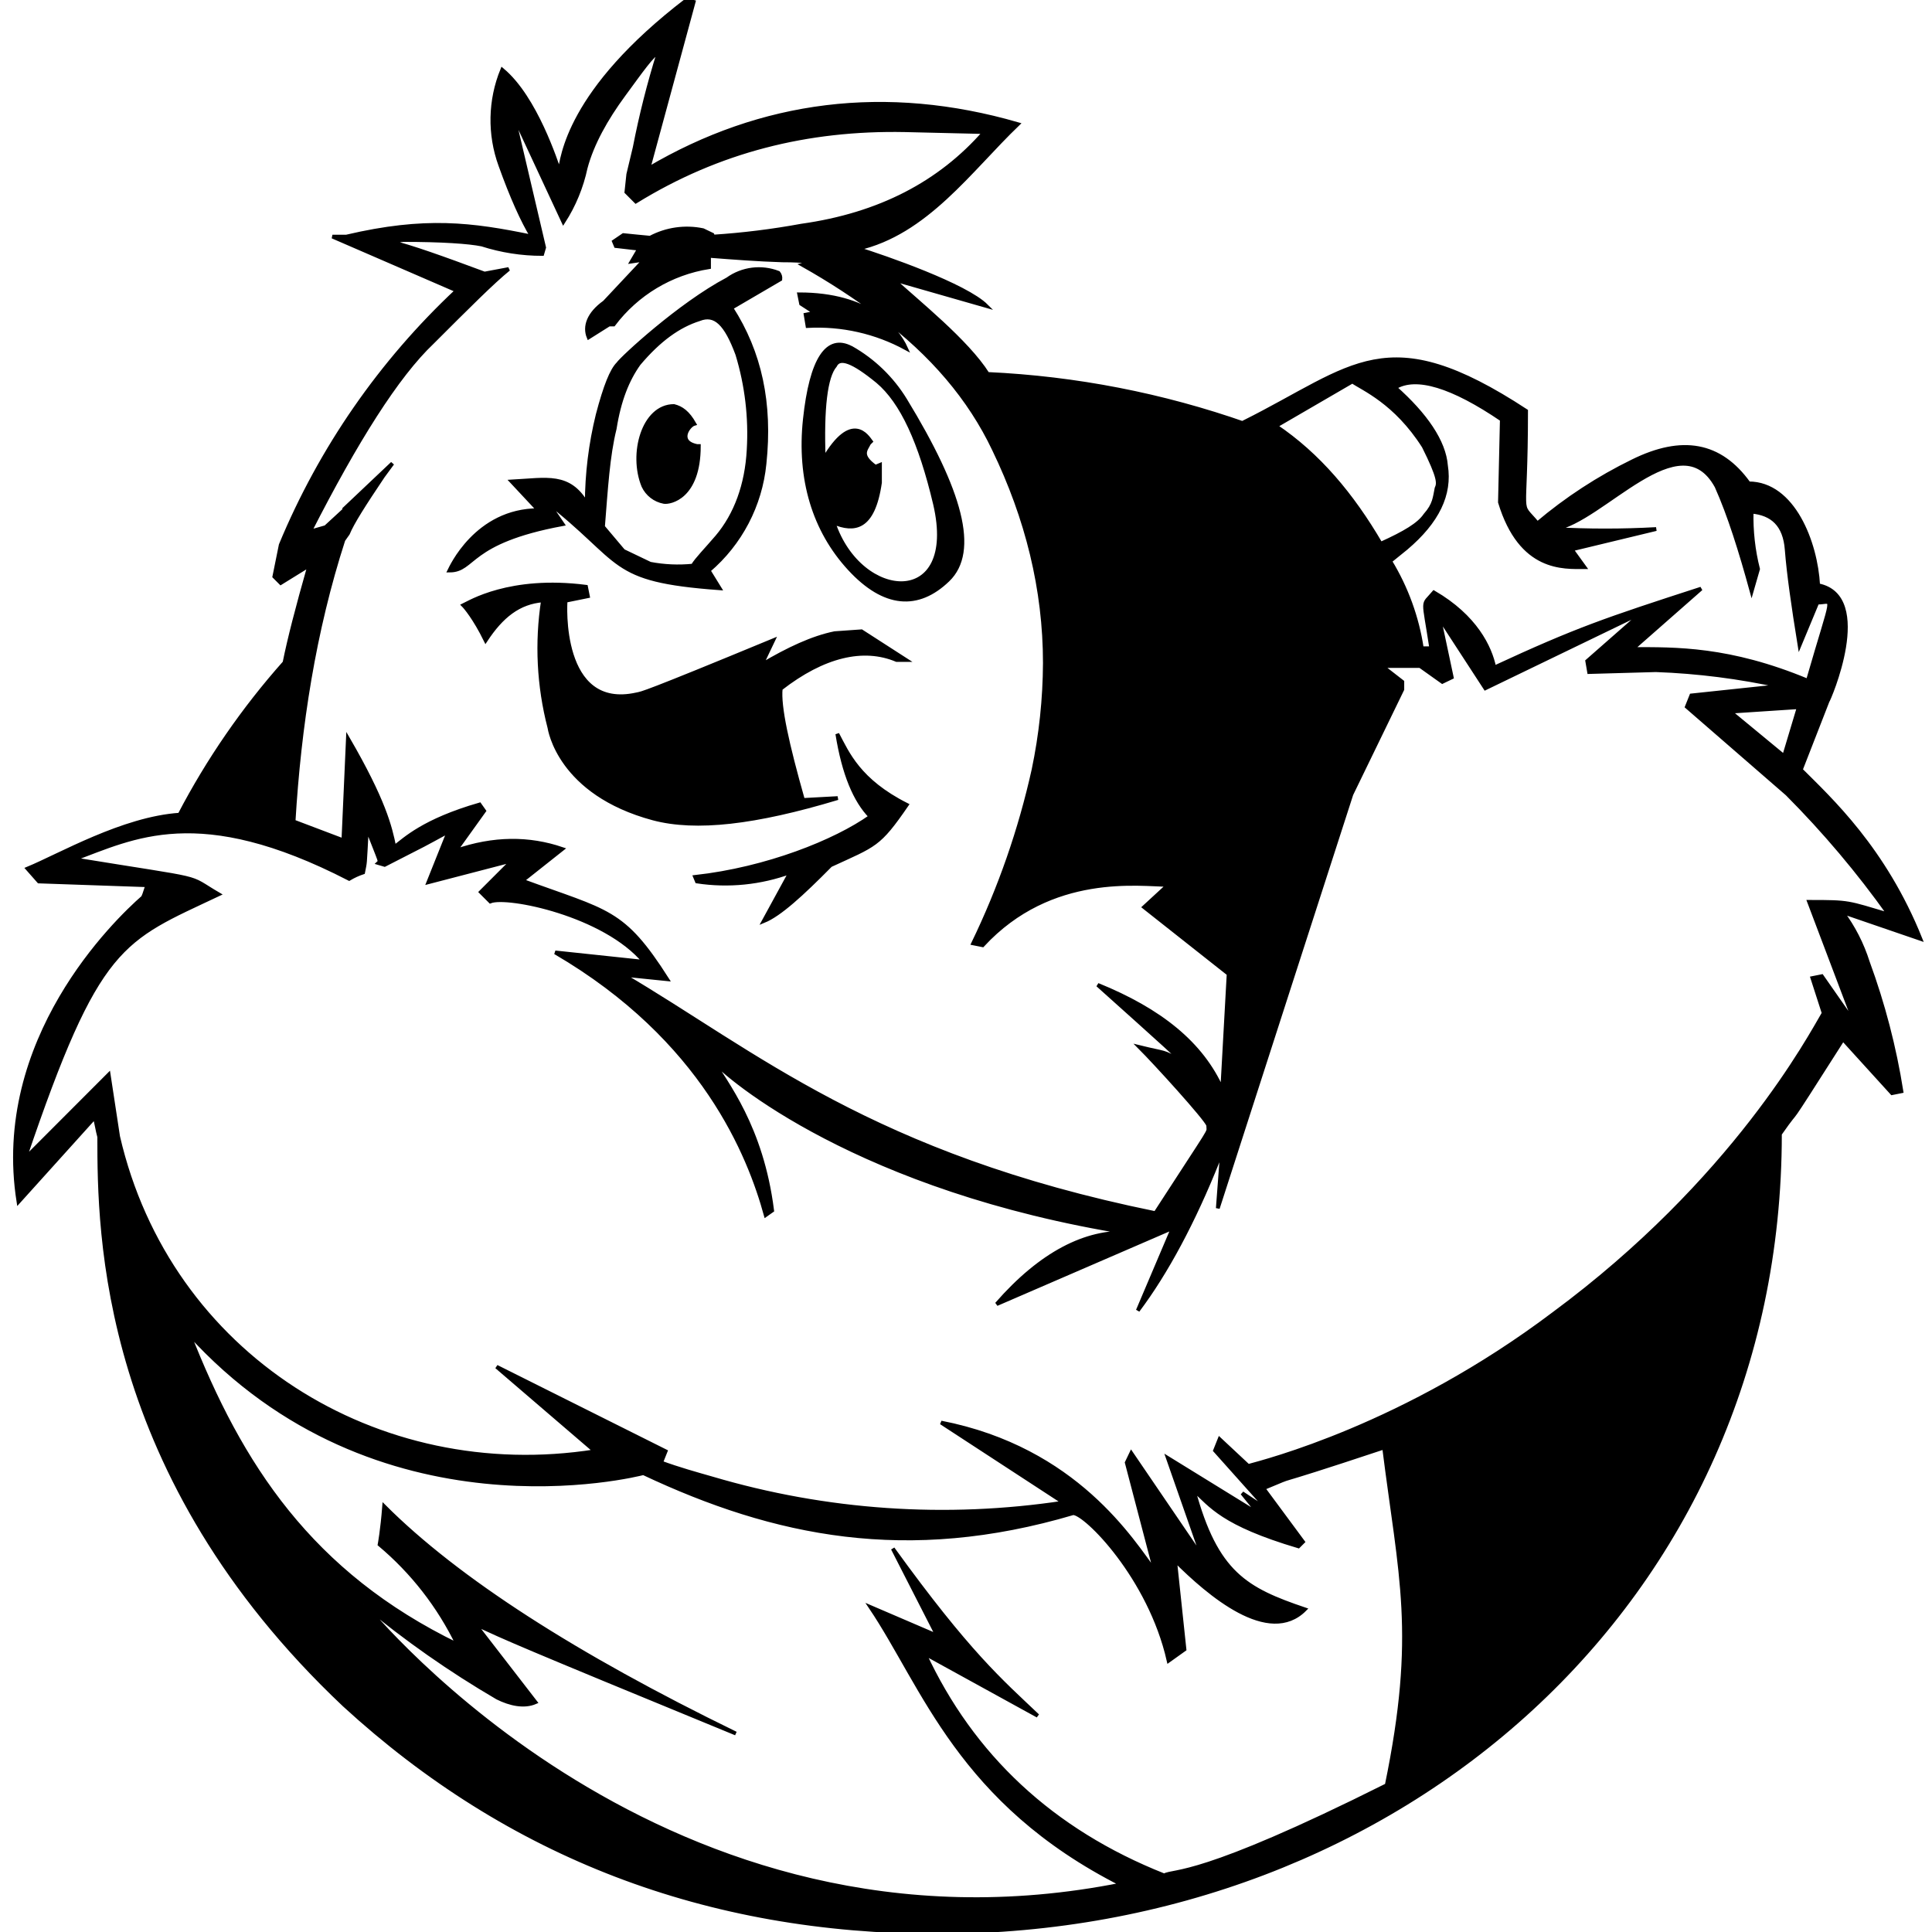
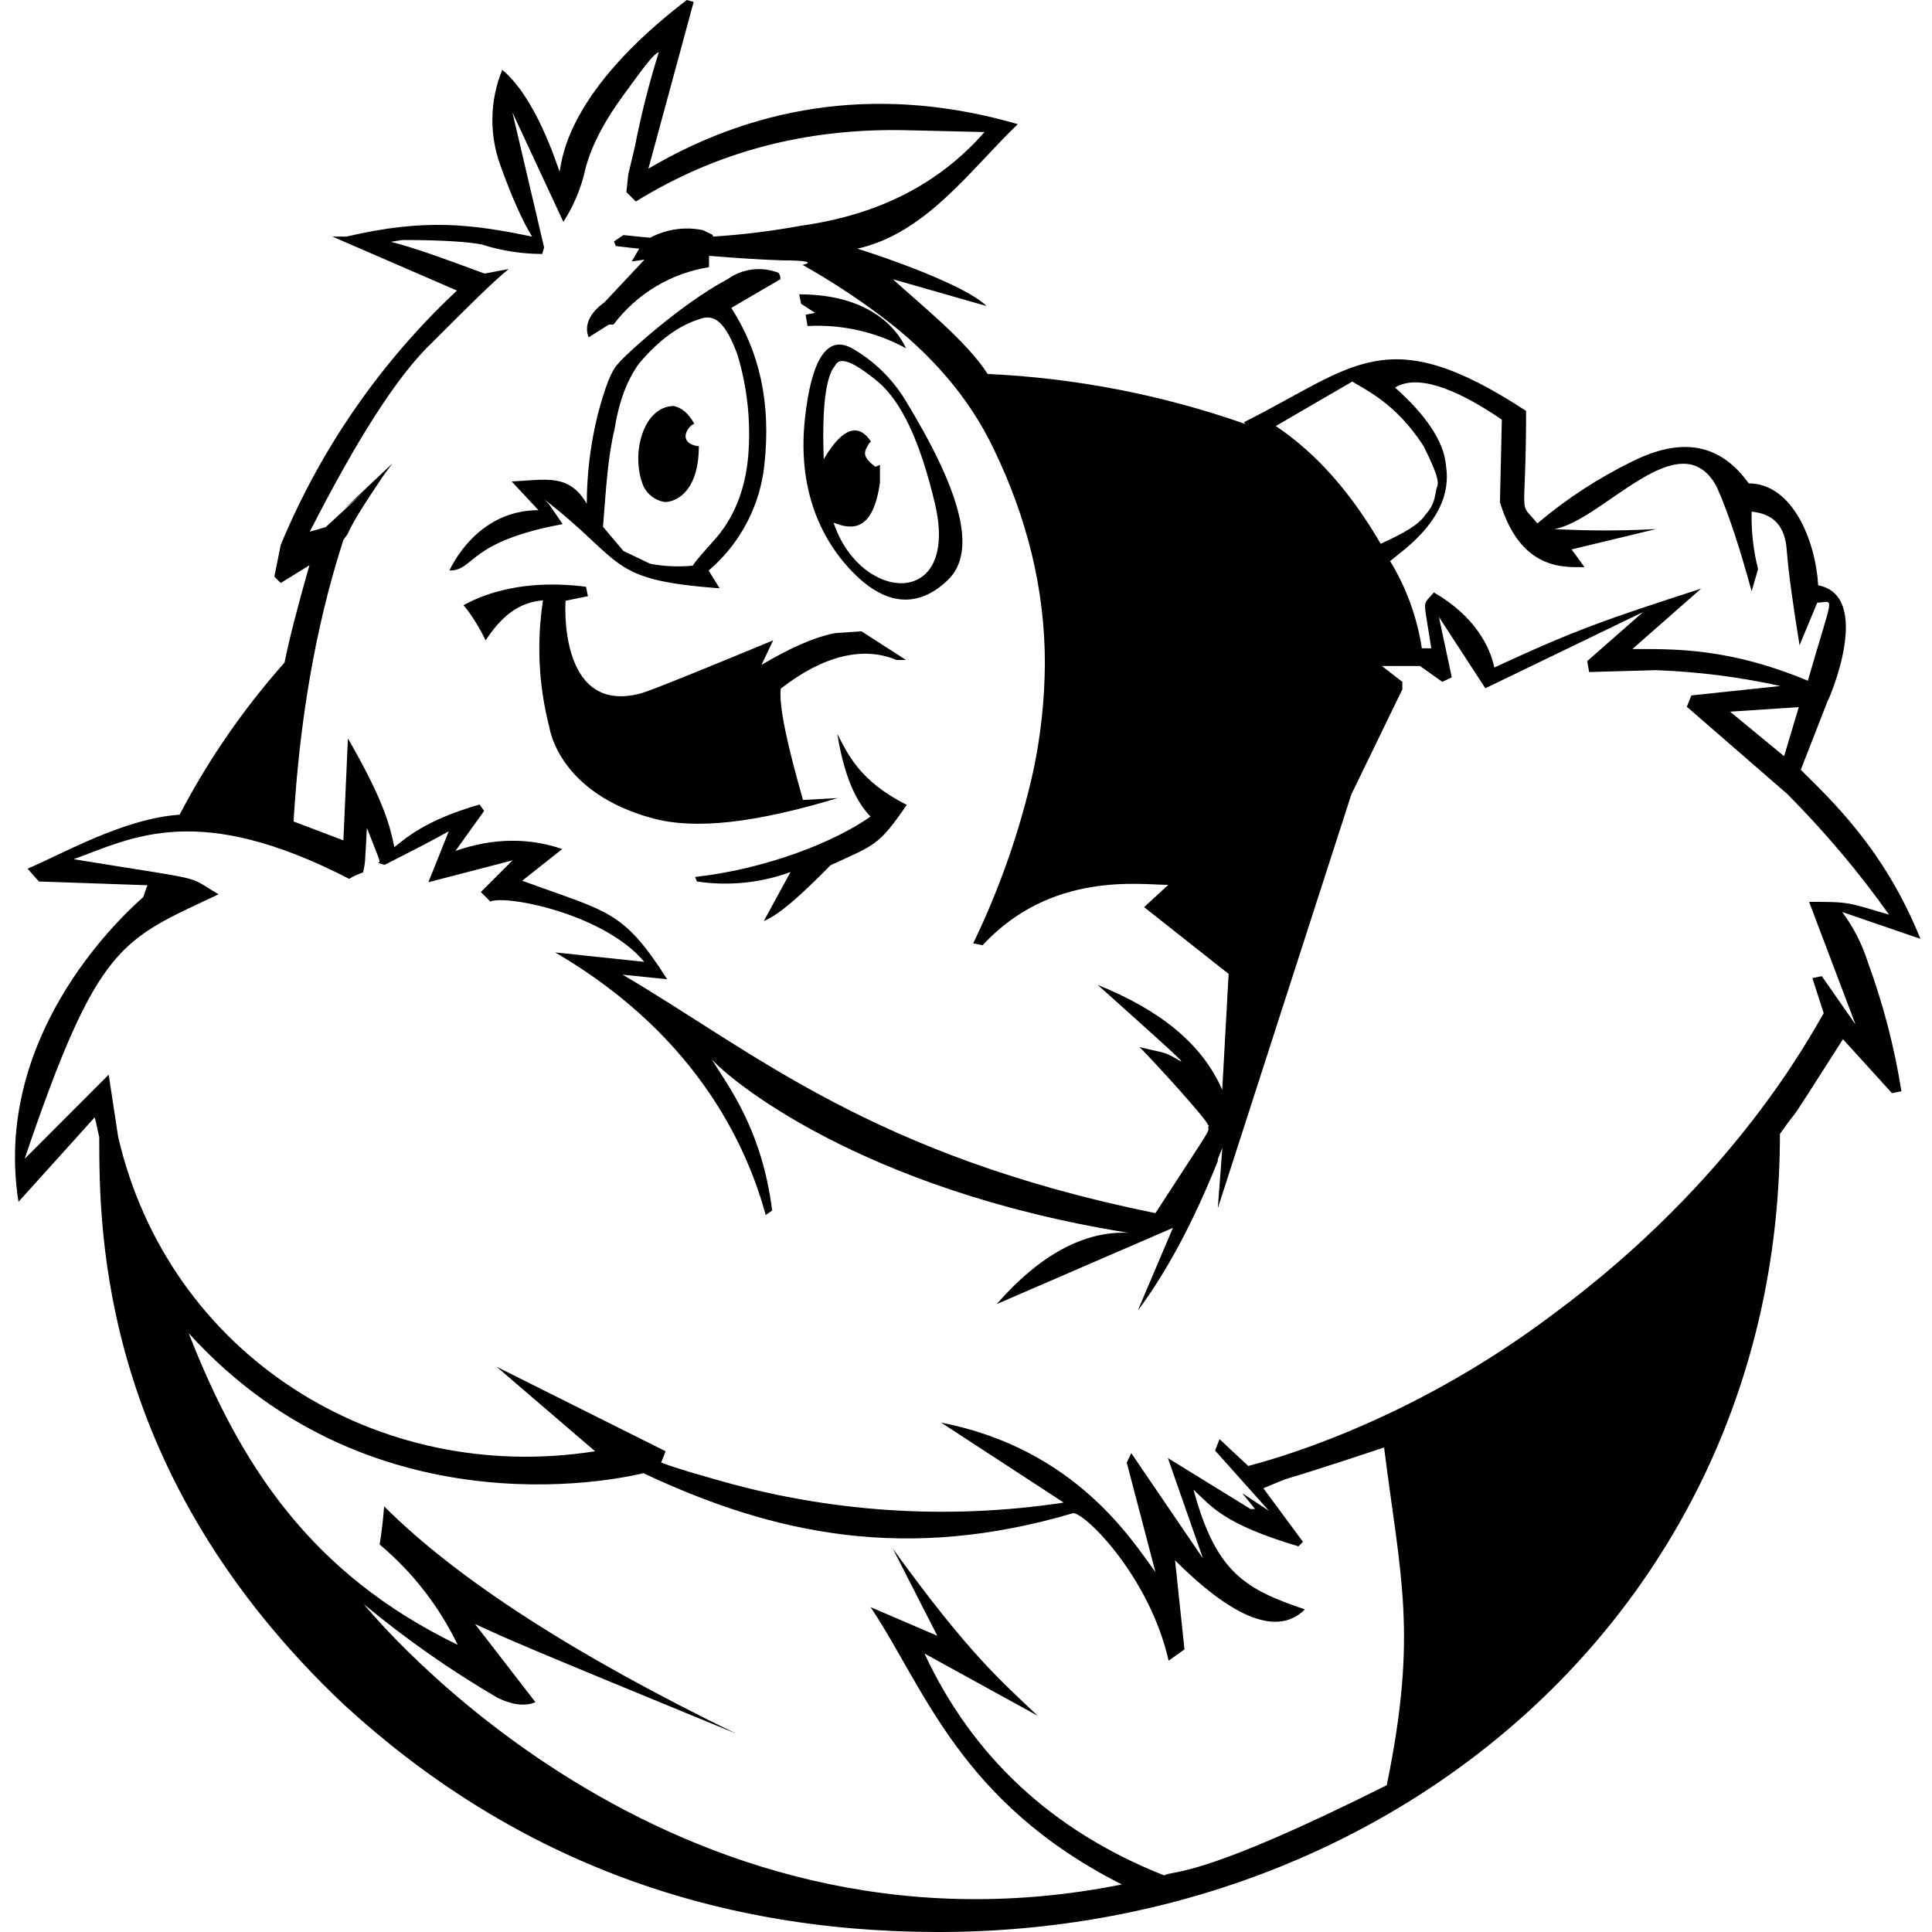
- <svg xmlns="http://www.w3.org/2000/svg" stroke="currentColor" viewBox="0 0 512 512">
+ <svg xmlns="http://www.w3.org/2000/svg" fill="currentColor" viewBox="0 0 512 512">
  <path d="M488.23 241.7l20.7 7.1c-9.6-23.9-23.9-37-31.7-44.8l7.1-18.2c.2 0 12.3-27.8-2.5-30.7-.6-11.3-6.6-27-18.4-27-7.6-10.6-17.7-12.3-30.7-5.9a122.2 122.2 0 0 0-25.3 16.5c-5.3-6.4-3 .4-3-29.8-37.1-24.3-45.4-11.7-74.8 3l.5.5a239.36 239.36 0 0 0-68.4-13.3c-5.5-8.7-18.6-19.1-25.1-25.1l24.8 7.1c-5.5-5.5-26.8-12.9-34.2-15.2 18.2-4.1 29.8-20.8 42.5-33-34.9-10.1-67.9-5.9-97.9 11.8l12-44.2L182 0c-31.6 24.2-33 41.9-33.7 45.5-.9-2.4-6.3-19.6-15.2-27a35.12 35.12 0 0 0-.5 25.3c3 8.4 5.9 14.8 8.4 18.9-16-3.3-28.3-4.9-49.2 0h-3.7l33 14.3a194.26 194.26 0 0 0-46.7 67.4l-1.7 8.4 1.7 1.7 7.6-4.7c-3.3 11.6-5.3 19.4-6.6 25.8a200.18 200.18 0 0 0-27.8 40.3c-15 1-31.8 10.8-40.3 14.3l3 3.4 28.8 1c-.5 1-.7 2.2-1.2 3.2-7.3 6.4-39.8 37.7-33 80.7l20.2-22.4c.5 1.7.7 3.4 1.2 5.2 0 25.5.4 89.6 64.9 150.5 43.6 40 96 60.2 157.5 60.2 121.7 0 223-87.3 223-211.5 6.8-9.7-1.2 3 16.7-25.1l13 14.3 2.5-.5A181.84 181.84 0 0 0 495 255a44.74 44.74 0 0 0-6.8-13.3zM398 111.2l-.5 21.9c5.5 18.1 16.9 17.2 22.4 17.2l-3.4-4.7 22.4-5.4a242.44 242.44 0 0 1-27 0c12.8-2.1 33.3-29 43-11.3 3.4 7.6 6.4 17.2 9.3 27.8l1.7-5.9a56.38 56.38 0 0 1-1.7-15.2c5.4.5 8.8 3.4 9.3 10.1.5 6.4 1.7 14.8 3.4 25.3l4.7-11.3c4.6 0 4.5-3.6-2.5 20.7-20.9-8.7-35.1-8.4-46.5-8.4l18.2-16c-25.3 8.2-33 10.8-54.8 20.9-1.1-5.4-5-13.5-16-19.9-3.2 3.8-2.8.9-.7 14.8h-2.5a62.32 62.32 0 0 0-8.4-23.1l4.2-3.4c8.4-7.1 11.8-14.3 10.6-21.9-.5-6.4-5.4-13.5-13.5-20.7 5.6-3.4 15.2-.4 28.3 8.5zm-39.6-10.1c2.7 1.9 11.4 5.4 18.9 17.2 4.2 8.4 4 9.8 3.4 11.1-.5 2.4-.5 4.3-3 7.1-1.7 2.5-5.4 4.7-11.8 7.6-7.6-13-16.5-23.6-27.8-31.2zM91 143.1l1.2-1.7c1.2-2.9 4.2-7.6 9.3-15.2l2.5-3.4-13 12.3 5.4-4.7-10.1 9.3-4.2 1.2c12.3-24.1 23.1-41.3 32.5-50.2 9.3-9.3 16-16 20.2-19.4l-6.4 1.2c-11.3-4.2-19.4-7.1-24.8-8.4 2.5-.5 3.7-.5 3.2-.5 10.3 0 17.5.5 20.9 1.2a52.35 52.35 0 0 0 16 2.5l.5-1.7-8.4-35.8 13.5 29a42.89 42.89 0 0 0 5.9-14.3c1.7-6.4 5.4-13 10.1-19.4s7.6-10.6 9.3-11.3a234.68 234.68 0 0 0-6.4 25.3l-1.7 7.1-.5 4.7 2.5 2.5C190.4 39.9 214 34 239.8 34.5l21.1.5c-11.8 13.5-27.8 21.9-48.5 24.8a201.26 201.26 0 0 1-23.4 2.9l-.2-.5-2.5-1.2a20.75 20.75 0 0 0-14 2c-2.5-.2-4.9-.5-7.1-.7l-2.5 1.7.5 1.2c2 .2 3.9.5 6.2.7l-2 3.4 3.4-.5-10.6 11.3c-4.2 3-5.4 6.4-4.2 9.3l5.4-3.4h1.2a39.4 39.4 0 0 1 25.3-15.2v-3c6.4.5 13 1 19.4 1.2 6.4 0 8.4.5 5.4 1.2a189.6 189.6 0 0 1 20.7 13.5c13.5 10.1 23.6 21.9 30 35.4 8.8 18.2 13.5 37.1 13.5 56.6a141.13 141.13 0 0 1-3 28.3 209.91 209.91 0 0 1-16 46l2.5.5c18.2-19.7 41.9-16 49.2-16l-6.4 5.9 22.4 17.7-1.7 30.7c-5.4-12.3-16.5-21.1-33-27.8 16.5 14.8 23.6 21.1 21.9 20.2-4.8-2.8-3.5-1.9-10.8-3.7 4.1 4.1 17.5 18.8 18.2 20.7l.2.2-.2.2c0 1.8 1.6-1.2-14 22.9-75.2-15.3-106.27-42.7-141.2-63.2l11.8 1.2c-11.8-18.5-15.6-17.7-38.4-26.1L149 225c-8.8-3-18.2-3-28.3.5l7.6-10.6-1.2-1.7c-14.9 4.3-19.8 9.2-22.6 11.3-1.1-5.5-2.8-12.4-12.3-28.8l-1.2 27-13.2-5c1.5-25.2 5.4-50.5 13.2-74.6zm276.5 330c-49.9 25-56.1 22.4-59 23.9-29.8-11.8-50.9-31.7-63.5-58.8l30 16.5c-9.8-9.3-18.3-16.5-38.4-44.3l11.8 23.1-17.7-7.6c14.2 21.1 23.5 51.7 66.6 73.5-120.8 24.2-199-72.1-200.9-74.3a262.57 262.57 0 0 0 35.4 24.8c3.4 1.7 7.1 2.5 10.1 1.2l-16-20.7c9.2 4.2 9.5 4.5 69.1 29-42.5-20.7-73.8-40.8-93.2-60.2-.5 6.4-1.2 10.1-1.2 10.1a80.25 80.25 0 0 1 20.7 26.6c-39-18.9-57.6-47.6-71.3-82.6 49.9 55.1 118.9 37.5 120.5 37.1 34.8 16.4 69.9 23.6 113.9 10.6 3.3 0 20.3 17 25.3 39.1l4.2-3-2.5-23.6c9 9 24.9 22.6 34.4 13-15.6-5.3-23.5-9.5-29.5-31.7 4.6 4.2 7.6 9 27.8 15l1.2-1.2-10.5-14.2c11.7-4.8-3.5 1 32-10.8 4.3 34.3 9 49.2.7 89.5zm115.3-214.4l-2.5.5 3 9.3c-3.5 5.9-23.7 44.3-71.6 79.7-39.5 29.8-76.6 39.1-80.9 40.3l-7.6-7.1-1.2 3 14.3 16-7.1-4.7 3.4 4.2h-1.2l-21.9-13.5 9.3 26.6-19-27.9-1.2 2.5 7.6 29c-6.1-8.2-21-32.6-56.8-39.6l32.5 21.2a214.82 214.82 0 0 1-93.2-6.4c-4.2-1.2-8.9-2.5-13.5-4.2l1.2-3-44.8-22.4 26.1 22.4c-57.7 9.1-113-25.4-126.4-83.4l-2.5-16.4-22.27 22.3c19.5-57.5 25.6-57.9 51.4-70.1-9.1-5.3-1.6-3.3-38.4-9.3 15.8-5.8 33-15.4 73 5.2a18.5 18.5 0 0 1 3.7-1.7c.6-3.2.4-.8 1-11.8 3.9 10 3.6 8.7 3 9.3l1.7.5c12.7-6.5 8.9-4.5 17-8.9l-5.4 13.5 22.3-5.8-8.4 8.4 2.5 2.5c4.5-1.8 30.3 3.4 40.8 16l-23.6-2.5c39.4 23 51.5 54 55.8 69.6l1.7-1.2c-2.8-22.3-12.4-33.9-16-40.1 4.2 5 39.2 34.6 110.4 46-11.3-.5-23.1 5.4-34.9 18.9l46.7-20.2-9.3 21.9c7.6-10.1 14.8-23.6 21.2-39.6v-.5l1.2-3-1.2 16c13.5-41.8 25.3-78.5 35.4-109.7l13.5-27.8v-2l-5.4-4.2h10.1l5.9 4.2 2.5-1.2-3.4-16 12.3 18.9 41.8-20.2-14.8 13 .5 2.9 17.7-.5a184 184 0 0 1 33 4.2l-23.6 2.5-1.2 3 26.6 23.1a254.21 254.21 0 0 1 27 32c-11.2-3.3-10.3-3.4-21.2-3.4l12.3 32.5zm-6.1-71.3l-3.9 13-14.3-11.8zm-254.8 7.1c1.7 10.6 4.7 17.7 8.8 21.9-9.3 6.6-27.5 13.9-46.5 16l.5 1.2a50.22 50.22 0 0 0 24.8-2.5l-7.1 13c4.2-1.7 10.1-7.1 17.7-14.8 11.9-5.5 12.7-5.1 20.2-16-12.7-6.4-15.7-13.7-18.4-18.8zm3.7-102.3c-6.4-3.4-10.6 3-12.3 18.9s2.5 29.5 11.8 39.6 18.2 10.6 26.1 3 3.4-23.6-11.3-47.7a39.57 39.57 0 0 0-14.27-13.8zm-4.7 46.3c5.4 2.2 10.5 1.9 12.3-10.6v-4.7l-1.2.5c-4.3-3.1-2.5-4.5-1.7-6.2l.5-.5c-.9-1.2-5-8.1-12.5 4.7-.5-13.5.5-21.9 3-24.8 1.2-2.5 4.7-1.2 11.3 4.2 6.4 5.4 11.3 16 15.2 32.5 6.5 28-19.8 26.2-26.9 4.9zm-45-5.5c1.6.3 9.3-1.1 9.3-14.8h-.5c-5.4-1.1-2.2-5.5-.7-5.9-1.7-3-3.4-4.2-5.4-4.7-8.1 0-11.6 12.7-8.1 21.2a7.51 7.51 0 0 0 5.43 4.2zM216 82.9l-2.5.5.5 3a48.94 48.94 0 0 1 26.1 5.9c-2.5-5.5-10-14.3-28.3-14.3l.5 2.5zm-71.8 49.4c21.7 16.8 16.5 21.4 46.5 23.6l-2.9-4.7a42.67 42.67 0 0 0 14.8-28.3c1.7-16-1.2-29.5-8.8-41.3l13-7.6a2.26 2.26 0 0 0-.5-1.7 14.21 14.21 0 0 0-13.5 1.7c-12.7 6.7-28 20.9-29 22.4-1.7 1.7-3.4 5.9-5.4 13.5a99.61 99.61 0 0 0-2.9 23.6c-4.7-8-10.5-6.4-19.9-5.9l7.1 7.6c-16.5 0-23.3 15.4-23.6 16 6.8 0 4.6-7.6 30-12.3-4.3-6.3-3.3-5-4.9-6.6zm18.7-18.7c1.2-7.6 3.4-13 6.4-17.2 5.4-6.4 10.6-10.1 16-11.8 4.2-1.7 7.1 1.2 10.1 9.3a72.14 72.14 0 0 1 3 25.3c-.5 9.3-3.4 17.2-8.4 23.1-2.9 3.4-5.4 5.9-6.4 7.6a39.21 39.21 0 0 1-11.3-.5l-7.1-3.4-5.4-6.4c.8-10 1.3-18.8 3.1-26zm42 56.1c-34.8 14.4-34.7 14-36.1 14.3-20.8 4.7-19-24.4-18.9-24.8l5.9-1.2-.5-2.5c-20.2-2.6-31 4.2-32.5 4.9.5.5 3 3.4 5.9 9.3 4.2-6.4 8.8-10.1 15.2-10.6a83.47 83.47 0 0 0 1.7 33.7c.1.5 2.6 17.4 27.5 24.1 11.3 3 27 1.2 48.9-5.4l-9.2.5c-4.2-14.8-6.4-24.8-5.9-29.5 11.3-8.8 21.9-11.3 30.7-7.6h2.5l-11.8-7.6-7.1.5c-5.9 1.2-12.3 4.2-19.4 8.4z" />
</svg>
